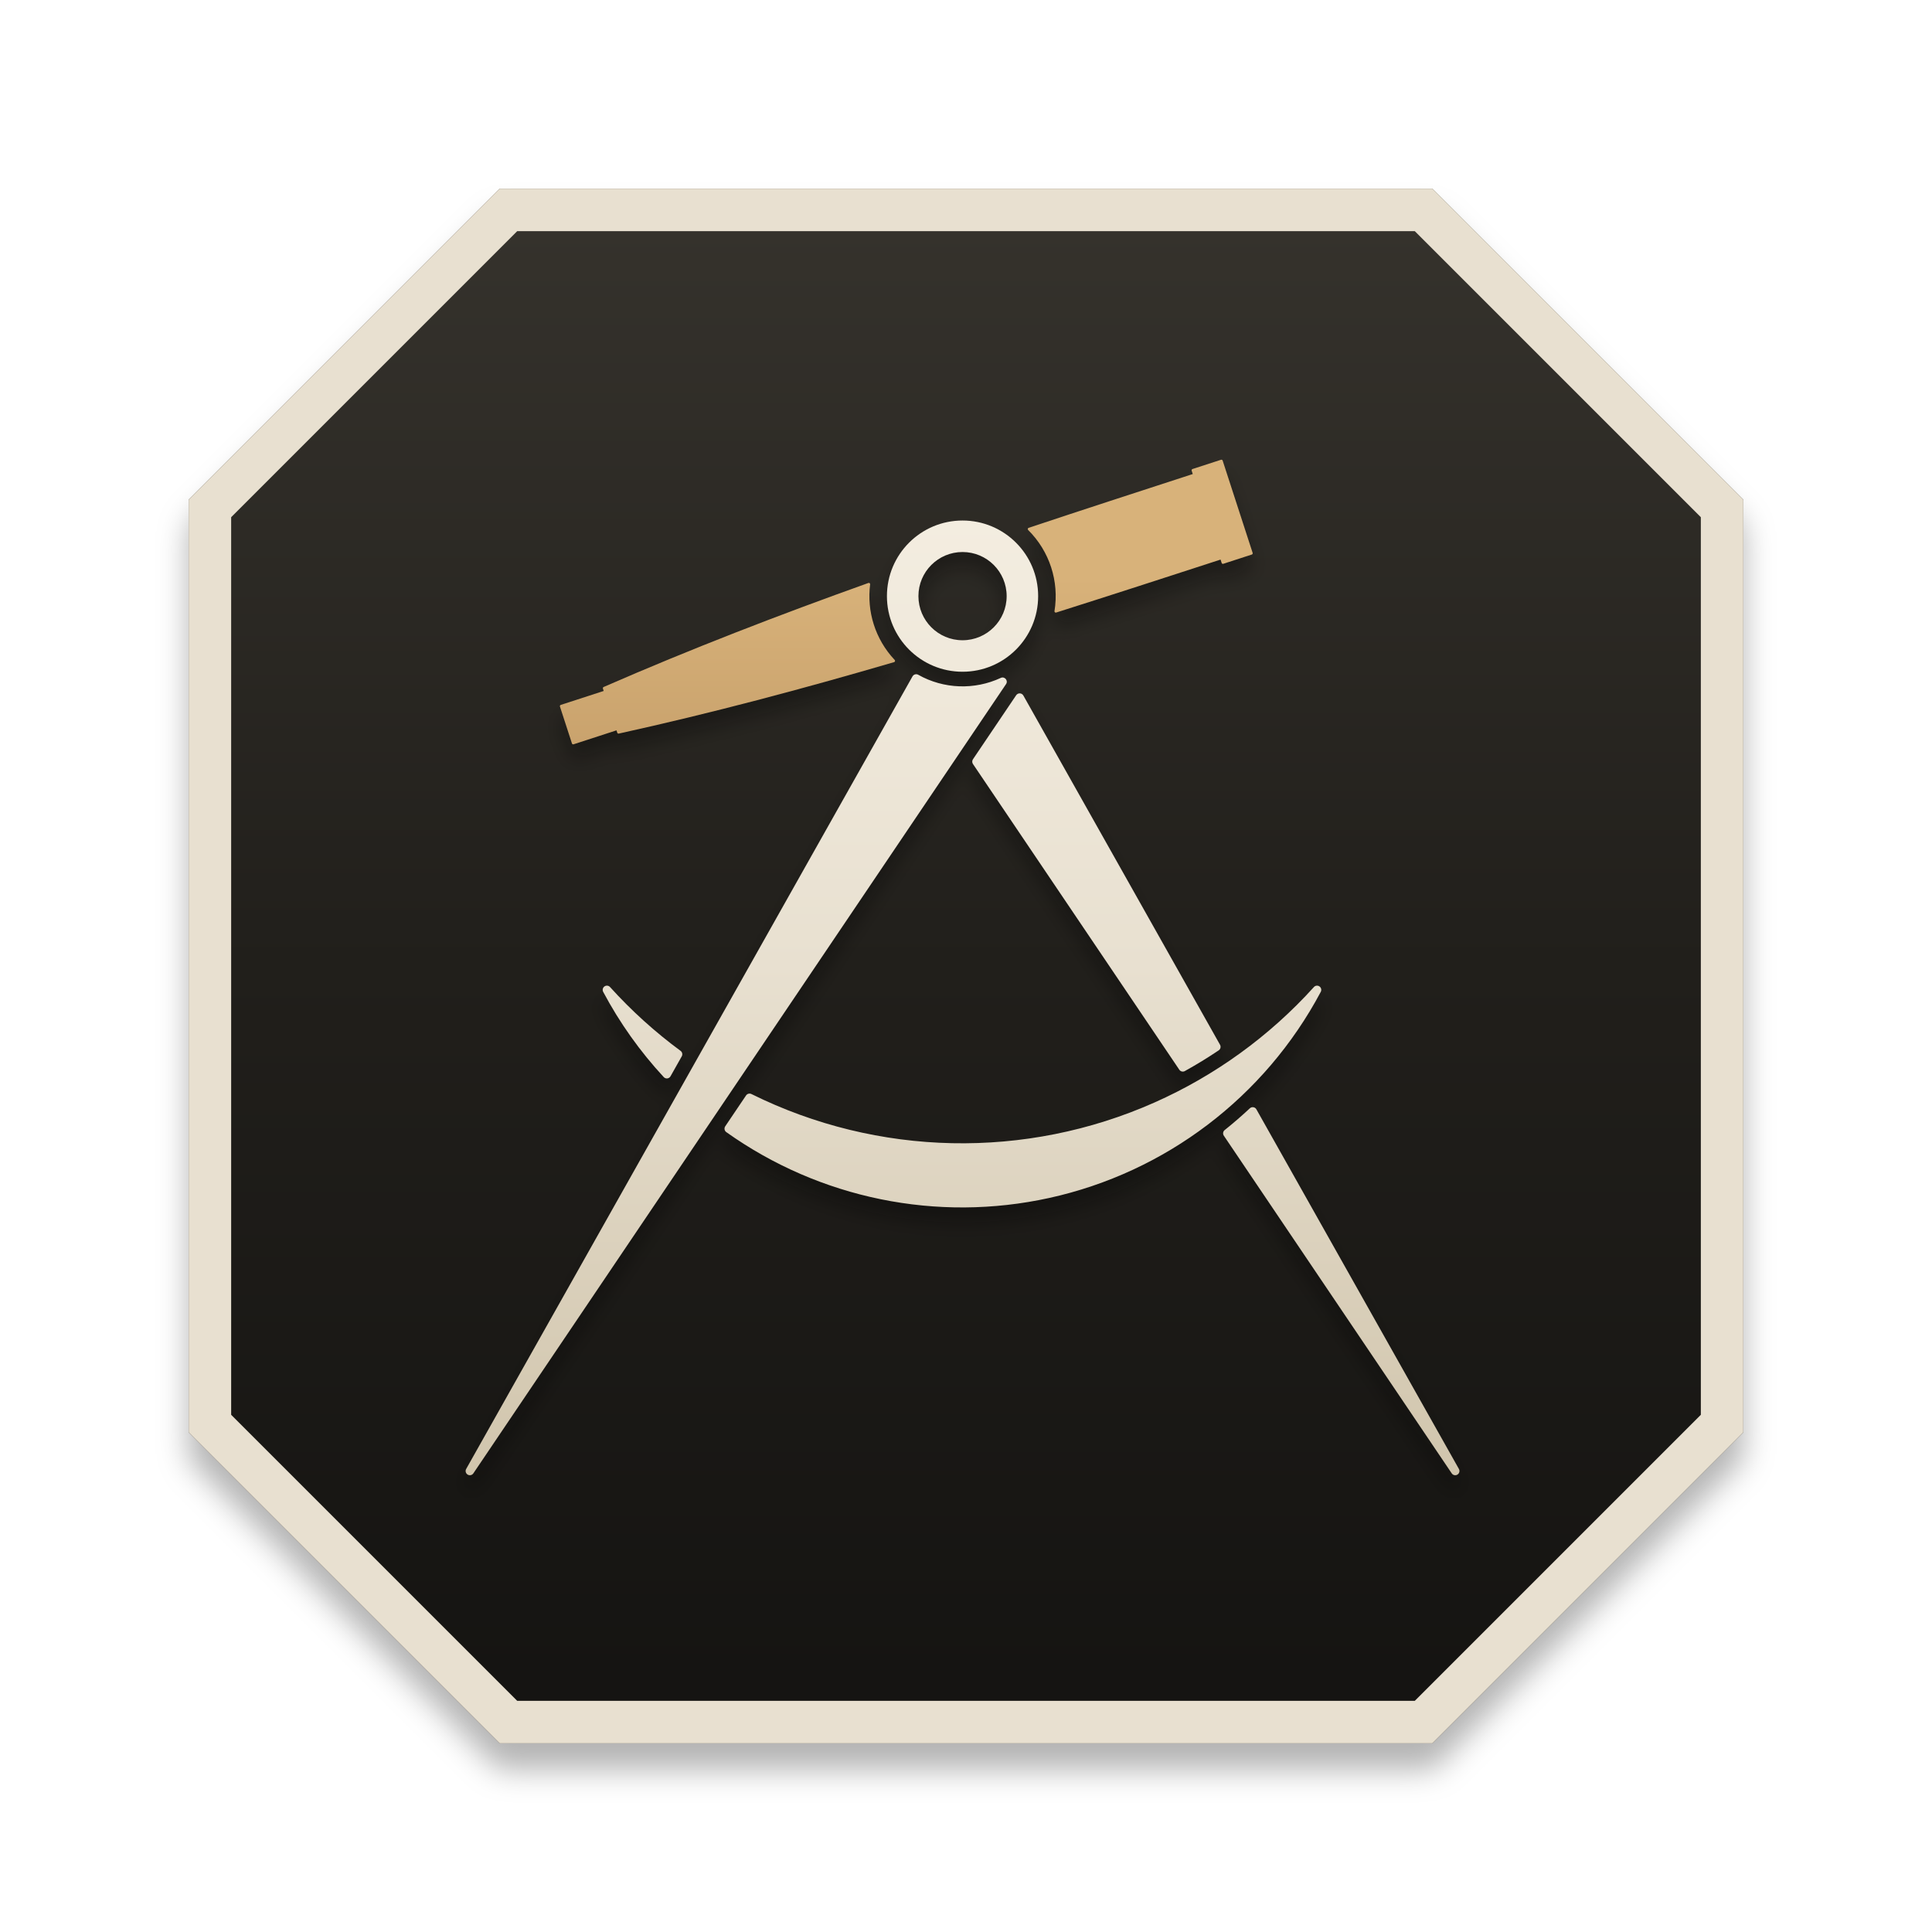
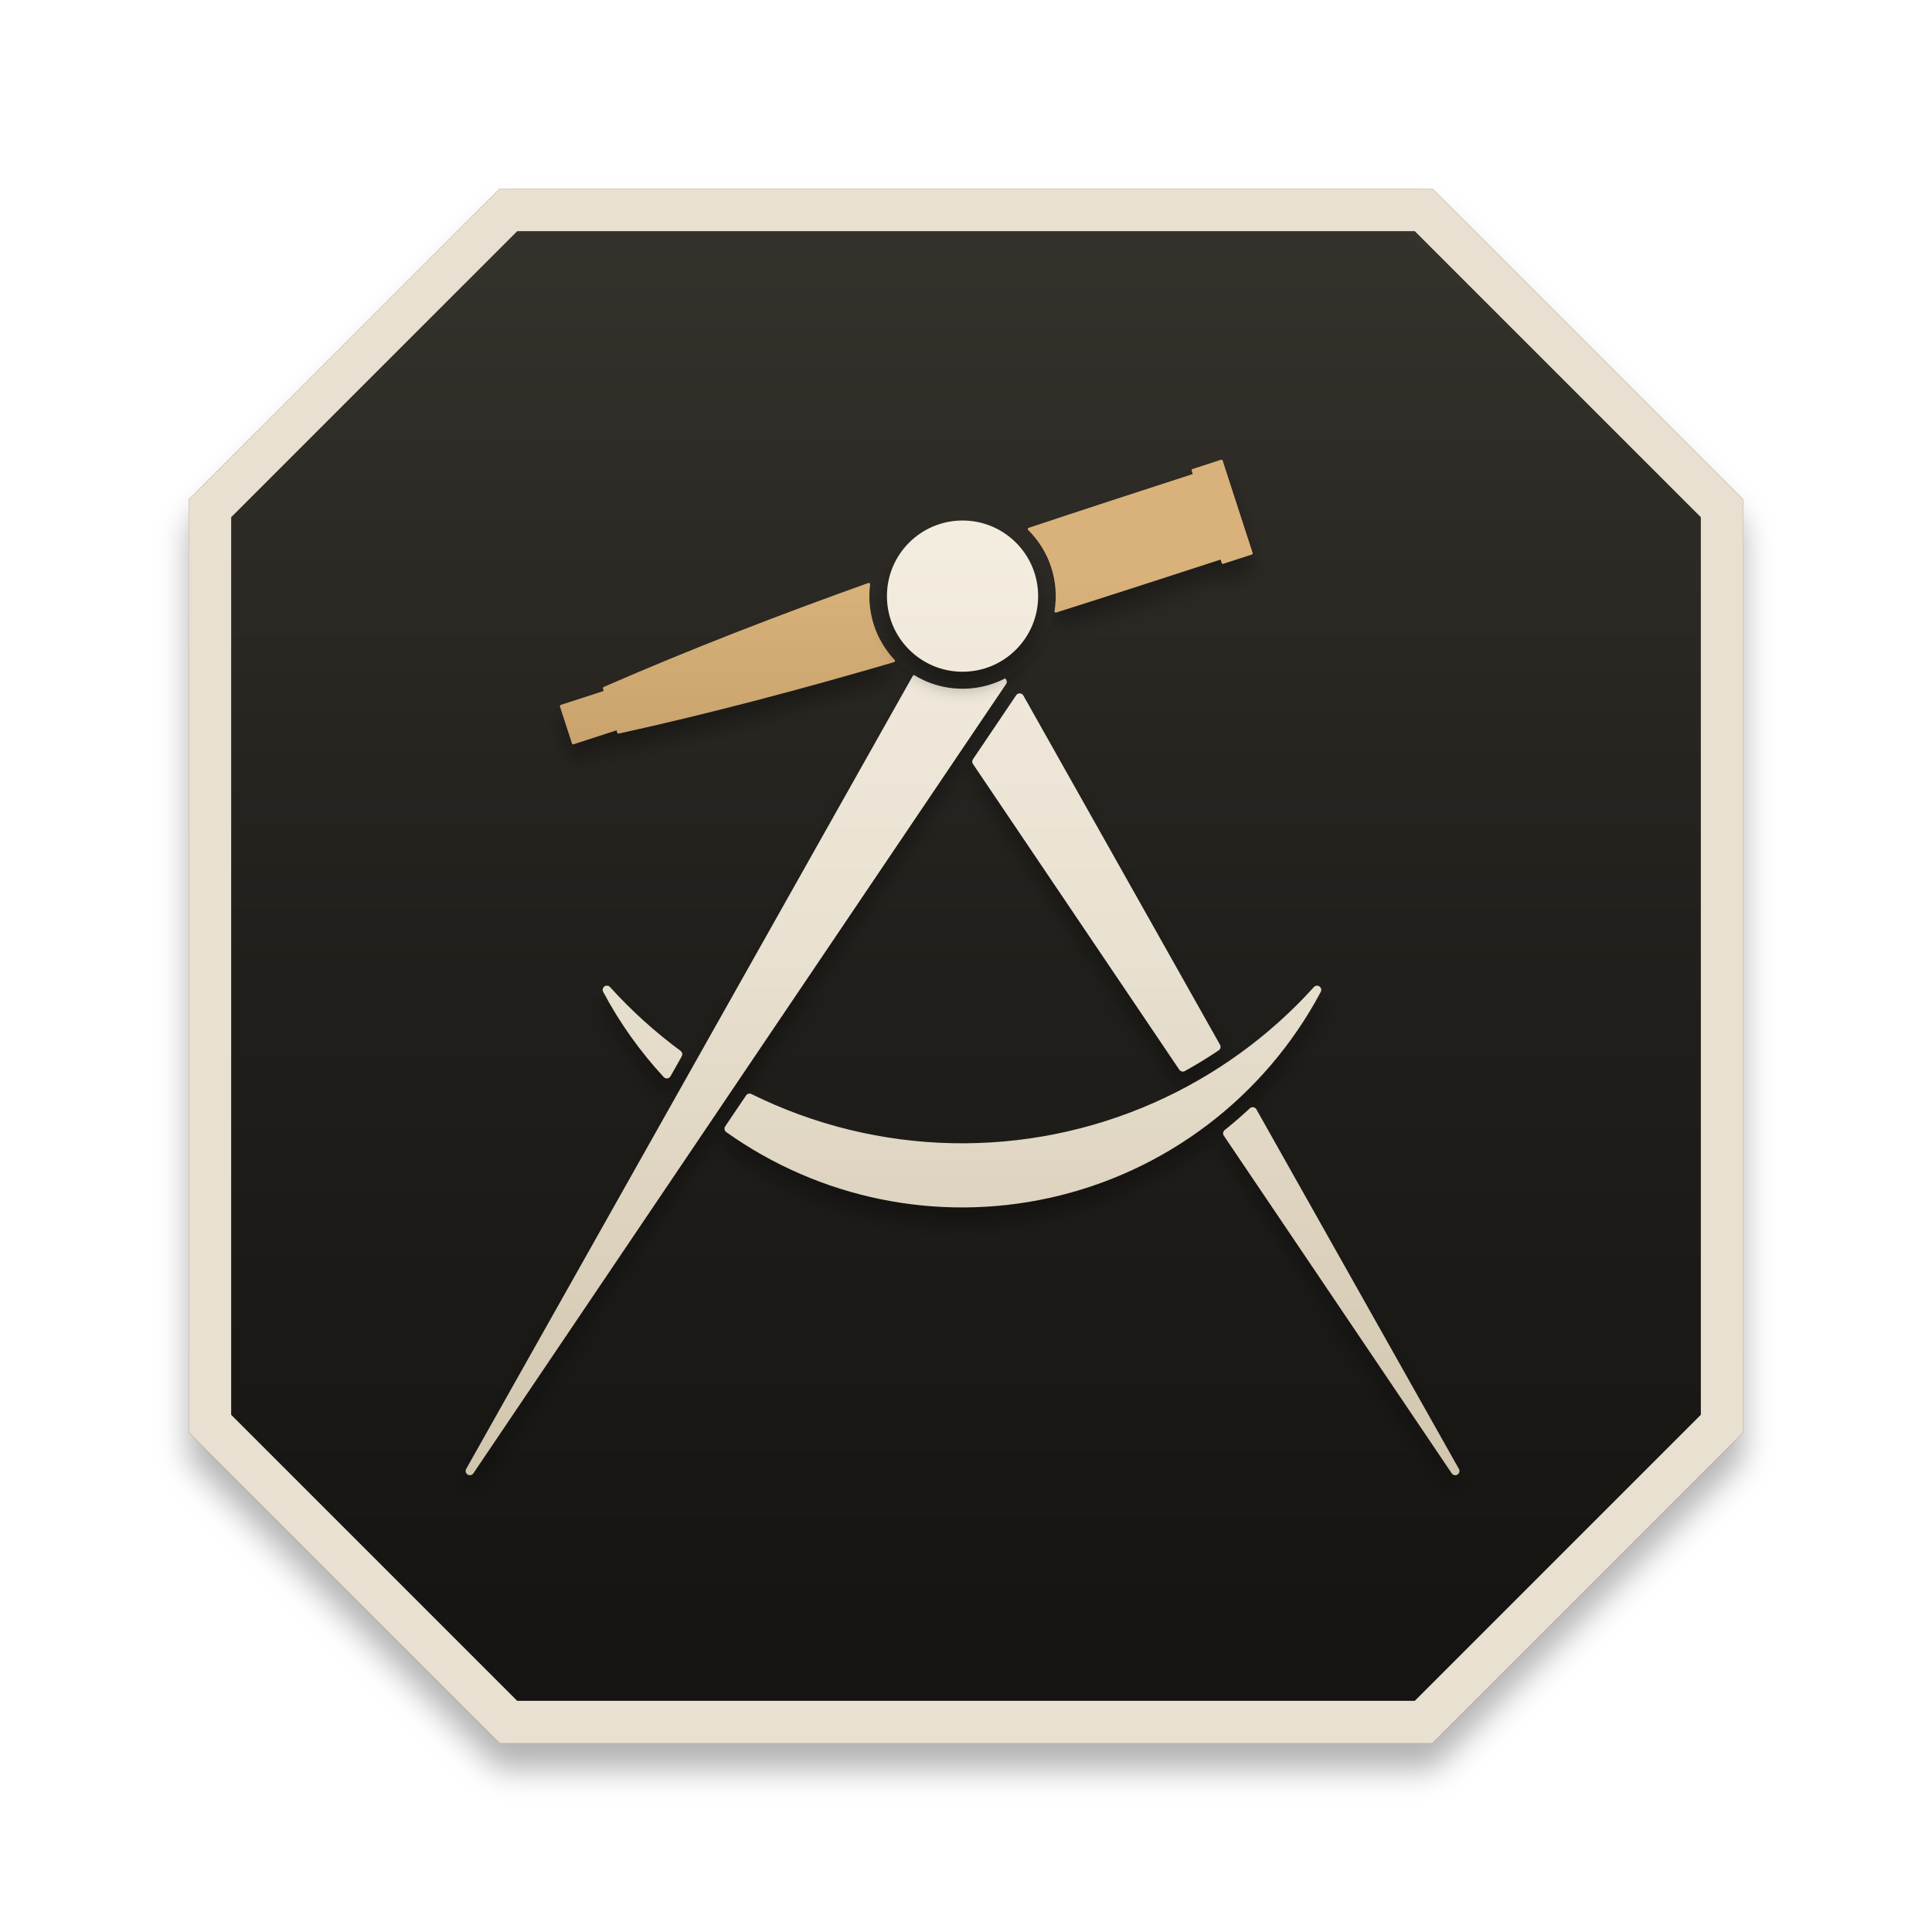
<svg xmlns="http://www.w3.org/2000/svg" width="1024" height="1024" viewBox="0 0 1024 1024">
  <defs>
    <filter id="filter-1" filterUnits="userSpaceOnUse" x="60" y="60" width="904" height="904" data-vc-blend="multiply" color-interpolation-filters="sRGB">
      <feGaussianBlur in="SourceAlpha" stdDeviation="8" />
      <feOffset dx="0" dy="14" result="shadow" />
      <feFlood flood-color="#000000" flood-opacity="0.3" />
      <feComposite in2="shadow" operator="in" result="paint" />
      <feMerge>
        <feMergeNode in="paint" />
        <feMergeNode in="SourceGraphic" />
      </feMerge>
    </filter>
    <linearGradient id="linear-gradient-1" x1="512" y1="100" x2="512" y2="924" gradientUnits="userSpaceOnUse">
      <stop offset="0" stop-color="#36332d" />
      <stop offset="0.5" stop-color="#211f1b" />
      <stop offset="1" stop-color="#141311" />
    </linearGradient>
    <filter id="filter-2" filterUnits="userSpaceOnUse" x="221.794" y="218.647" width="576.744" height="588.254" data-vc-blend="multiply" color-interpolation-filters="sRGB">
      <feGaussianBlur in="SourceAlpha" stdDeviation="5" />
      <feOffset dx="0" dy="8" result="shadow" />
      <feFlood flood-color="#050403" flood-opacity="0.35" />
      <feComposite in2="shadow" operator="in" result="paint" />
      <feMerge>
        <feMergeNode in="paint" />
        <feMergeNode in="SourceGraphic" />
      </feMerge>
    </filter>
    <linearGradient id="linear-gradient-2" x1="512" y1="219.6" x2="512" y2="804.4" gradientUnits="userSpaceOnUse">
      <stop offset="0" stop-color="#f6f0e4" />
      <stop offset="0.5" stop-color="#e8e0d0" />
      <stop offset="1" stop-color="#cfc3aa" />
    </linearGradient>
    <linearGradient id="linear-gradient-3" x1="512" y1="305.6" x2="512" y2="718.4" gradientUnits="userSpaceOnUse">
      <stop offset="0" stop-color="#d8b27a" />
      <stop offset="0.55" stop-color="#b38b59" />
      <stop offset="1" stop-color="#8d6a3e" />
    </linearGradient>
  </defs>
  <g id="Alidade_app_icon" data-name="Alidade app icon">
    <g filter="url(#filter-1)">
      <path id="Tile" d="M264.8 100 L759.2 100 L924 264.8 L924 759.2 L759.2 924 L264.8 924 L100 759.2 L100 264.8 Z" fill="url(#linear-gradient-1)" />
    </g>
    <path id="Border" d="M269.465 111.261 L754.535 111.261 L912.739 269.465 L912.739 754.535 L754.535 912.739 L269.465 912.739 L111.261 754.535 L111.261 269.465 Z" fill="none" stroke="#e8e0d0" stroke-width="22.523" />
    <g filter="url(#filter-2)">
      <g id="Alidade">
        <g>
          <g id="Telescope_pivot___exact_Caliper_hinge_ring_and_pin___ring" data-name="Telescope pivot — exact Caliper hinge ring and pin · ring">
            <path id="Telescope_pivot___exact_Caliper_hinge_ring_and_pin___ring-2" data-name="Telescope pivot — exact Caliper hinge ring and pin · ring" d="M470.09 315.963 C470.09 293.83 488.033 275.887 510.166 275.887 C532.3 275.887 550.242 293.83 550.242 315.963 C550.242 338.097 532.3 356.039 510.166 356.039 C488.033 356.039 470.09 338.097 470.09 315.963 Z M510.166 292.583 C497.254 292.583 486.786 303.051 486.786 315.963 C486.786 328.876 497.254 339.344 510.166 339.344 C523.079 339.344 533.547 328.876 533.547 315.963 C533.547 303.051 523.079 292.583 510.166 292.583 Z" fill="url(#linear-gradient-2)" />
          </g>
          <g id="A-stand___whole_left_leg_over_bow_and_right_leg" data-name="A-stand — whole left leg over bow and right leg">
            <path id="A-stand___whole_left_leg_over_bow_and_right_leg-2" data-name="A-stand — whole left leg over bow and right leg" d="M483.646 358.499 C484.252 357.423 485.617 357.042 486.693 357.648 C500.166 365.244 516.543 365.792 530.432 359.299 C532.476 358.343 534.495 360.705 533.232 362.576 L250.884 780.916 C250.213 781.91 248.877 782.198 247.856 781.567 C246.835 780.937 246.494 779.613 247.082 778.568 Z" fill="url(#linear-gradient-2)" />
          </g>
          <g id="Right_leg___behind_left_leg_and_extended_circular_bow" data-name="Right leg — behind left leg and extended circular bow">
            <path id="Right_leg___behind_left_leg_and_extended_circular_bow-2" data-name="Right leg — behind left leg and extended circular bow" d="M538.595 368.485 C539.524 367.11 541.583 367.193 542.397 368.639 L646.643 553.75 C647.215 554.766 646.911 556.051 645.943 556.702 C640.126 560.617 634.139 564.282 627.996 567.686 C626.982 568.248 625.707 567.942 625.059 566.981 L515.686 404.93 C515.176 404.174 515.176 403.184 515.686 402.428 Z M662.433 587.426 C663.49 586.437 665.199 586.7 665.909 587.961 L773.25 778.568 C773.839 779.613 773.498 780.937 772.477 781.567 C771.456 782.198 770.12 781.91 769.449 780.916 L648.655 601.942 C648.003 600.976 648.202 599.671 649.114 598.944 C653.692 595.291 658.136 591.45 662.433 587.426 Z" fill="url(#linear-gradient-2)" />
          </g>
          <g id="Bow___62_degree_circle_crescent__behind_left_and_over_right" data-name="Bow — 62 degree circle crescent, behind left and over right">
            <path id="Bow___62_degree_circle_crescent__behind_left_and_over_right-2" data-name="Bow — 62 degree circle crescent, behind left and over right" d="M320.389 522.825 C321.313 522.176 322.575 522.318 323.332 523.155 C334.662 535.688 347.195 547.011 360.723 556.976 C361.632 557.646 361.899 558.889 361.345 559.874 L355.384 570.459 C354.64 571.779 352.823 571.992 351.794 570.881 C339.23 557.305 328.432 542.129 319.699 525.705 C319.169 524.708 319.465 523.473 320.389 522.825 Z M696.402 523.155 C697.159 522.318 698.421 522.176 699.345 522.825 C700.269 523.473 700.565 524.708 700.035 525.705 C670.401 581.439 617.767 621.39 556.117 634.945 C496.696 648.009 434.487 635.315 384.944 600.039 C383.956 599.335 383.709 597.972 384.388 596.967 L395.425 580.613 C396.051 579.685 397.267 579.364 398.271 579.861 C465.247 613.029 543.586 614.682 611.915 584.342 L611.915 584.342 C644.045 570.077 672.826 549.232 696.402 523.155 Z" fill="url(#linear-gradient-2)" />
          </g>
          <g id="Telescope___original_refractor_scaled_to_bow-circle_chord" data-name="Telescope — original refractor scaled to bow-circle chord">
            <path id="Telescope___original_refractor_scaled_to_bow-circle_chord-2" data-name="Telescope — original refractor scaled to bow-circle chord" d="M647.165 243.681 C647.526 243.564 647.915 243.761 648.032 244.123 L663.929 293.048 C664.046 293.41 663.849 293.798 663.487 293.915 L648.37 298.827 C648.009 298.944 647.62 298.747 647.503 298.385 L646.921 296.593 C617.901 306.022 588.88 315.45 559.79 324.661 C559.302 324.815 558.821 324.4 558.903 323.895 C561.457 308.113 556.287 292.163 544.931 280.901 C544.568 280.541 544.712 279.922 545.198 279.76 C574.148 270.112 603.168 260.681 632.188 251.252 L631.606 249.46 C631.489 249.098 631.687 248.71 632.048 248.593 Z M460.273 308.982 C460.755 308.81 461.251 309.208 461.187 309.717 C459.391 323.878 463.727 338.678 474.213 349.806 C474.564 350.179 474.397 350.794 473.905 350.938 C425.738 365.041 377.194 377.987 327.964 388.819 C327.619 388.895 327.271 388.696 327.162 388.36 L326.753 387.1 L304.008 394.49 C303.647 394.607 303.258 394.409 303.141 394.048 L296.782 374.478 C296.665 374.116 296.862 373.728 297.224 373.611 L319.969 366.221 L319.559 364.961 C319.45 364.624 319.614 364.259 319.938 364.117 C366.133 343.944 413.015 325.885 460.273 308.982 Z" fill="url(#linear-gradient-3)" />
          </g>
        </g>
      </g>
    </g>
+     <g id="Hinge_gap_group">
+       <circle id="Hinge_gap" cx="510.166" cy="315.963" r="49.076" fill="url(#linear-gradient-1)" />
+     </g>
+     <g id="Hinge_group" filter="url(#filter-2)">
+       <circle id="Hinge" cx="510.166" cy="315.963" r="40.076" fill="url(#linear-gradient-2)" />
+     </g>
  </g>
</svg>
